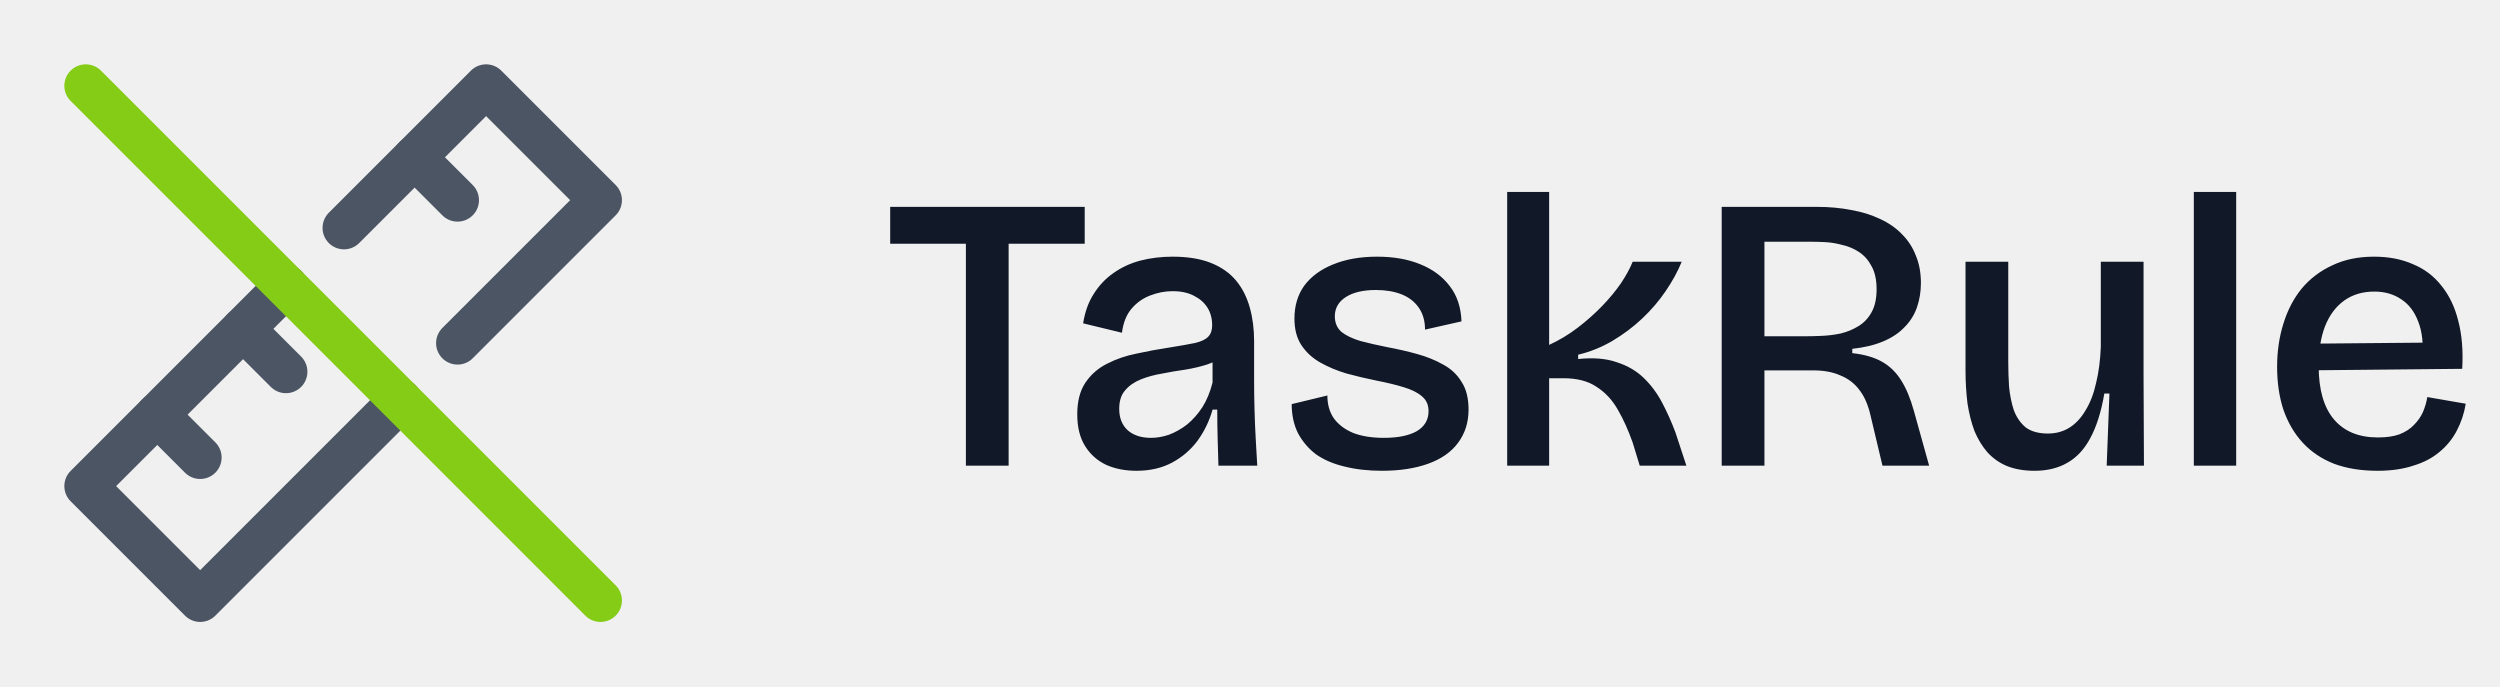
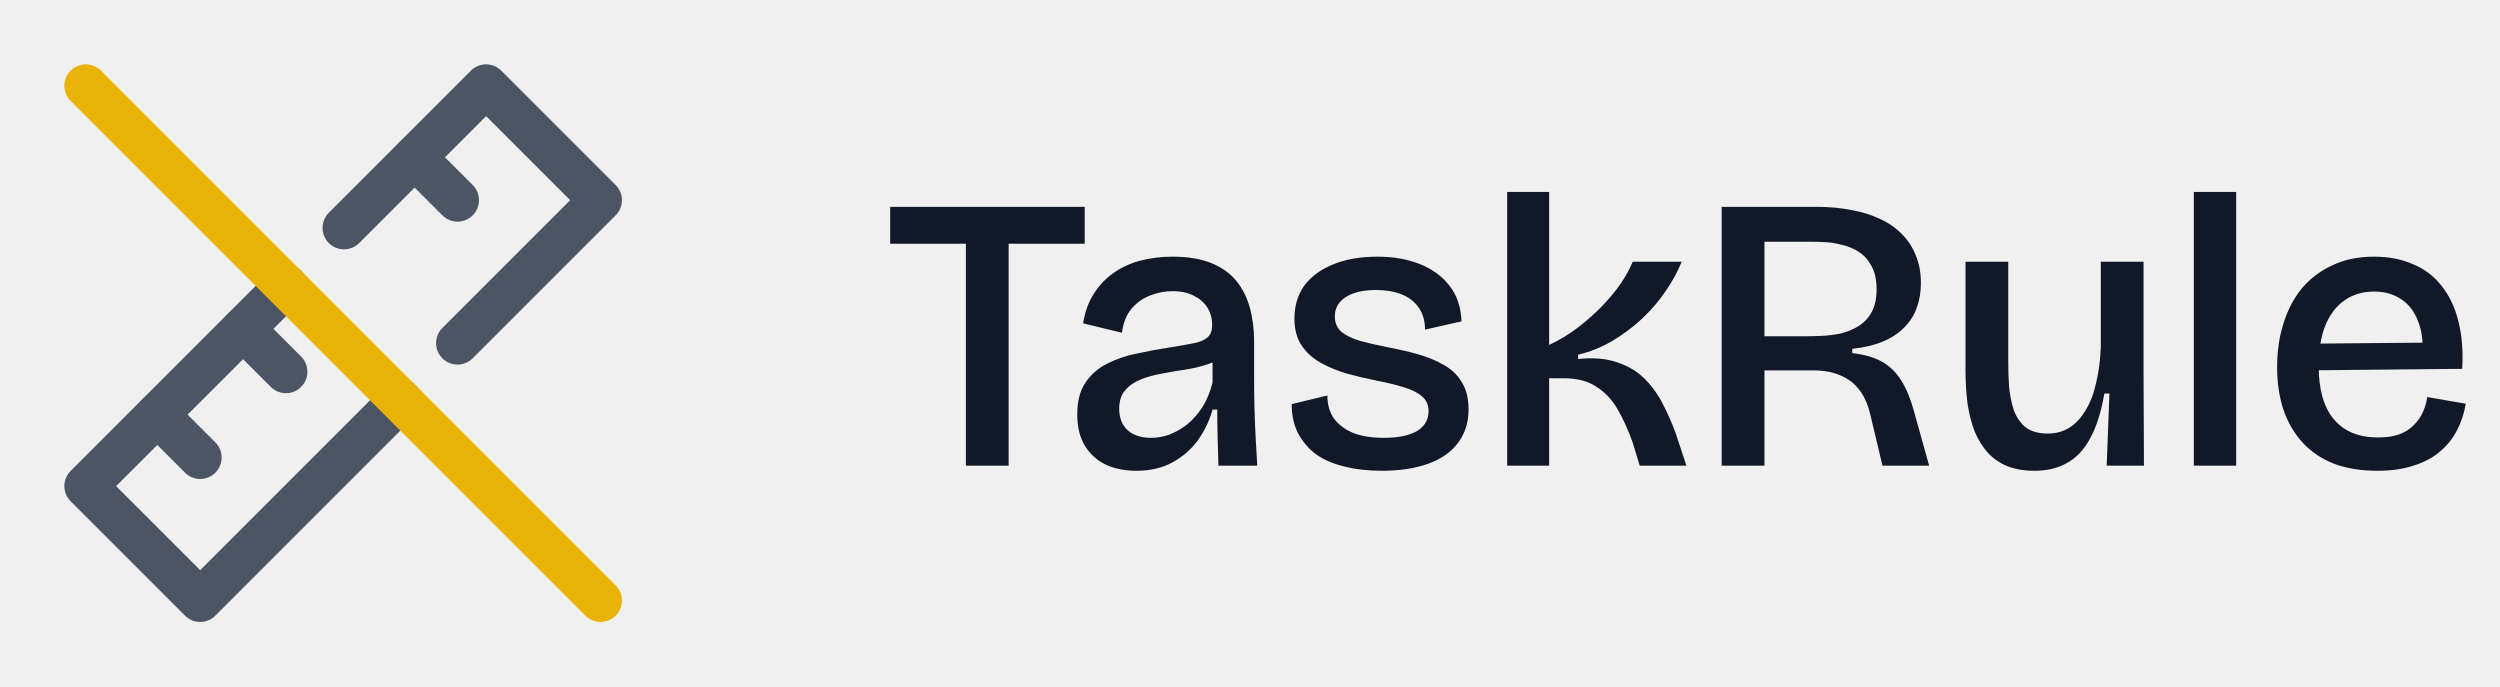
<svg xmlns="http://www.w3.org/2000/svg" width="102" height="28" viewBox="0 0 102 28" fill="none">
  <mask id="mask0_16_616" style="mask-type:luminance" maskUnits="userSpaceOnUse" x="0" y="0" width="28" height="28">
    <path d="M28 0H0V28H28V0Z" fill="white" />
  </mask>
  <g mask="url(#mask0_16_616)">
    <path d="M14.035 9.298L19.833 3.5L24.5 8.167L18.667 14M16.333 16.333L8.167 24.5L3.5 19.833L11.667 11.667" stroke="#4B5563" stroke-width="1.75" stroke-linecap="round" stroke-linejoin="round" />
    <path d="M18.667 8.167L16.917 6.417" stroke="#4B5563" stroke-width="1.75" stroke-linecap="round" stroke-linejoin="round" />
    <path d="M11.667 15.167L9.917 13.417" stroke="#4B5563" stroke-width="1.75" stroke-linecap="round" stroke-linejoin="round" />
    <path d="M8.167 18.667L6.417 16.917" stroke="#4B5563" stroke-width="1.75" stroke-linecap="round" stroke-linejoin="round" />
-     <path d="M3.5 3.5L24.5 24.5" stroke="#84CC16" stroke-width="1.75" stroke-linecap="round" stroke-linejoin="round" />
+     <path d="M3.5 3.5L24.5 24.5" stroke="#EAB308" stroke-width="1.75" stroke-linecap="round" stroke-linejoin="round" />
  </g>
  <path d="M39.408 19V8.44H41.152V19H39.408ZM36.32 9.944V8.44H44.256V9.944H36.32ZM46.368 19.208C45.909 19.208 45.498 19.128 45.136 18.968C44.773 18.797 44.485 18.541 44.272 18.2C44.058 17.859 43.952 17.427 43.952 16.904C43.952 16.371 44.064 15.939 44.288 15.608C44.512 15.277 44.805 15.021 45.168 14.84C45.541 14.648 45.946 14.509 46.384 14.424C46.821 14.328 47.253 14.248 47.68 14.184C48.149 14.109 48.512 14.045 48.768 13.992C49.024 13.928 49.2 13.843 49.296 13.736C49.402 13.629 49.456 13.475 49.456 13.272C49.456 12.995 49.392 12.755 49.264 12.552C49.136 12.349 48.954 12.189 48.72 12.072C48.485 11.944 48.192 11.88 47.84 11.88C47.53 11.88 47.226 11.939 46.928 12.056C46.64 12.163 46.389 12.339 46.176 12.584C45.962 12.829 45.829 13.16 45.776 13.576L44.192 13.192C44.266 12.723 44.41 12.323 44.624 11.992C44.837 11.651 45.104 11.368 45.424 11.144C45.754 10.909 46.122 10.739 46.528 10.632C46.944 10.525 47.381 10.472 47.84 10.472C48.458 10.472 48.981 10.557 49.408 10.728C49.834 10.899 50.176 11.139 50.432 11.448C50.688 11.757 50.874 12.125 50.992 12.552C51.109 12.968 51.168 13.427 51.168 13.928V15.56C51.168 15.923 51.173 16.301 51.184 16.696C51.194 17.091 51.21 17.485 51.232 17.88C51.253 18.264 51.274 18.637 51.296 19H49.712C49.701 18.637 49.69 18.269 49.68 17.896C49.669 17.512 49.664 17.117 49.664 16.712H49.472C49.344 17.171 49.141 17.592 48.864 17.976C48.586 18.349 48.24 18.648 47.824 18.872C47.408 19.096 46.922 19.208 46.368 19.208ZM46.96 17.864C47.205 17.864 47.45 17.821 47.696 17.736C47.952 17.64 48.197 17.501 48.432 17.32C48.666 17.128 48.874 16.893 49.056 16.616C49.237 16.328 49.376 15.992 49.472 15.608V14.488L49.888 14.504C49.728 14.664 49.514 14.787 49.248 14.872C48.981 14.957 48.688 15.027 48.368 15.08C48.058 15.123 47.744 15.176 47.424 15.24C47.104 15.293 46.81 15.373 46.544 15.48C46.277 15.587 46.064 15.736 45.904 15.928C45.744 16.109 45.664 16.36 45.664 16.68C45.664 17.053 45.781 17.347 46.016 17.56C46.25 17.763 46.565 17.864 46.96 17.864ZM56.381 19.208C55.816 19.208 55.304 19.149 54.845 19.032C54.397 18.925 54.013 18.76 53.693 18.536C53.384 18.301 53.139 18.013 52.957 17.672C52.787 17.331 52.701 16.936 52.701 16.488L54.157 16.136C54.157 16.509 54.248 16.824 54.429 17.08C54.621 17.336 54.888 17.533 55.229 17.672C55.571 17.8 55.981 17.864 56.461 17.864C57.037 17.864 57.485 17.773 57.805 17.592C58.125 17.4 58.285 17.128 58.285 16.776C58.285 16.52 58.195 16.317 58.013 16.168C57.843 16.019 57.597 15.896 57.277 15.8C56.968 15.704 56.595 15.613 56.157 15.528C55.741 15.443 55.336 15.347 54.941 15.24C54.547 15.123 54.189 14.973 53.869 14.792C53.549 14.611 53.293 14.376 53.101 14.088C52.909 13.8 52.813 13.437 52.813 13C52.813 12.477 52.947 12.029 53.213 11.656C53.491 11.283 53.88 10.995 54.381 10.792C54.893 10.579 55.496 10.472 56.189 10.472C56.851 10.472 57.432 10.573 57.933 10.776C58.445 10.979 58.851 11.277 59.149 11.672C59.448 12.056 59.608 12.536 59.629 13.112L58.141 13.448C58.141 13.096 58.056 12.797 57.885 12.552C57.715 12.307 57.48 12.125 57.181 12.008C56.883 11.891 56.536 11.832 56.141 11.832C55.619 11.832 55.208 11.928 54.909 12.12C54.611 12.312 54.461 12.573 54.461 12.904C54.461 13.171 54.552 13.384 54.733 13.544C54.925 13.693 55.181 13.816 55.501 13.912C55.821 13.997 56.195 14.083 56.621 14.168C57.027 14.243 57.421 14.333 57.805 14.44C58.2 14.547 58.557 14.691 58.877 14.872C59.197 15.043 59.448 15.277 59.629 15.576C59.821 15.864 59.917 16.243 59.917 16.712C59.917 17.235 59.773 17.688 59.485 18.072C59.208 18.445 58.803 18.728 58.269 18.92C57.736 19.112 57.107 19.208 56.381 19.208ZM61.493 19V7.832H63.205V14.072C63.621 13.88 64.01 13.645 64.373 13.368C64.735 13.091 65.066 12.797 65.365 12.488C65.663 12.179 65.919 11.869 66.133 11.56C66.346 11.24 66.506 10.947 66.613 10.68H68.613C68.453 11.075 68.234 11.475 67.957 11.88C67.69 12.275 67.37 12.648 66.997 13C66.634 13.341 66.229 13.645 65.781 13.912C65.343 14.168 64.879 14.355 64.389 14.472V14.648C65.007 14.584 65.53 14.627 65.957 14.776C66.394 14.915 66.762 15.128 67.061 15.416C67.359 15.704 67.61 16.04 67.813 16.424C68.015 16.808 68.197 17.213 68.357 17.64L68.805 19H66.901L66.613 18.056C66.431 17.544 66.229 17.096 66.005 16.712C65.781 16.317 65.493 16.008 65.141 15.784C64.799 15.549 64.346 15.432 63.781 15.432H63.205V19H61.493ZM70.245 19V8.44H74.133C74.634 8.44 75.098 8.483 75.525 8.568C75.962 8.643 76.357 8.765 76.709 8.936C77.061 9.096 77.36 9.304 77.605 9.56C77.85 9.805 78.037 10.093 78.165 10.424C78.304 10.755 78.373 11.128 78.373 11.544C78.373 11.896 78.32 12.227 78.213 12.536C78.106 12.845 77.936 13.117 77.701 13.352C77.477 13.587 77.189 13.779 76.837 13.928C76.485 14.077 76.064 14.179 75.573 14.232V14.408C76.064 14.461 76.469 14.579 76.789 14.76C77.109 14.941 77.37 15.197 77.573 15.528C77.776 15.848 77.946 16.259 78.085 16.76L78.709 19H76.805L76.325 16.984C76.229 16.547 76.08 16.195 75.877 15.928C75.674 15.651 75.413 15.448 75.093 15.32C74.784 15.181 74.416 15.112 73.989 15.112H71.989V19H70.245ZM71.989 13.72H73.621C73.824 13.72 74.053 13.715 74.309 13.704C74.576 13.693 74.837 13.661 75.093 13.608C75.36 13.544 75.605 13.443 75.829 13.304C76.053 13.165 76.229 12.979 76.357 12.744C76.496 12.499 76.565 12.184 76.565 11.8C76.565 11.416 76.496 11.101 76.357 10.856C76.229 10.611 76.058 10.419 75.845 10.28C75.632 10.141 75.402 10.045 75.157 9.992C74.922 9.928 74.698 9.891 74.485 9.88C74.272 9.869 74.096 9.864 73.957 9.864H71.989V13.72ZM83.009 19.208C82.583 19.208 82.209 19.144 81.889 19.016C81.58 18.888 81.313 18.701 81.089 18.456C80.876 18.211 80.7 17.923 80.561 17.592C80.433 17.251 80.337 16.872 80.273 16.456C80.22 16.029 80.193 15.576 80.193 15.096V10.68H81.937V14.776C81.937 15.096 81.948 15.427 81.969 15.768C82.001 16.109 82.065 16.429 82.161 16.728C82.268 17.016 82.428 17.251 82.641 17.432C82.865 17.603 83.169 17.688 83.553 17.688C83.884 17.688 84.177 17.608 84.433 17.448C84.689 17.288 84.908 17.053 85.089 16.744C85.281 16.435 85.425 16.061 85.521 15.624C85.628 15.187 85.692 14.696 85.713 14.152V10.68H87.457V15.32L87.473 19H85.953L86.065 16.056H85.857C85.729 16.803 85.537 17.411 85.281 17.88C85.036 18.339 84.721 18.675 84.337 18.888C83.964 19.101 83.521 19.208 83.009 19.208ZM89.508 19V7.832H91.236V19H89.508ZM97.002 19.208C96.33 19.208 95.738 19.112 95.226 18.92C94.714 18.717 94.287 18.429 93.946 18.056C93.604 17.683 93.343 17.235 93.162 16.712C92.991 16.189 92.906 15.608 92.906 14.968C92.906 14.339 92.991 13.752 93.162 13.208C93.332 12.653 93.583 12.173 93.914 11.768C94.255 11.363 94.671 11.048 95.162 10.824C95.652 10.589 96.218 10.472 96.858 10.472C97.455 10.472 97.983 10.573 98.442 10.776C98.911 10.968 99.3 11.261 99.61 11.656C99.93 12.051 100.159 12.531 100.298 13.096C100.447 13.661 100.5 14.312 100.458 15.048L94.01 15.112V14.024L99.338 13.976L98.826 14.616C98.879 14.029 98.826 13.533 98.666 13.128C98.516 12.723 98.287 12.419 97.978 12.216C97.668 12.003 97.3 11.896 96.874 11.896C96.394 11.896 95.983 12.019 95.642 12.264C95.3 12.509 95.039 12.861 94.858 13.32C94.687 13.768 94.602 14.307 94.602 14.936C94.602 15.896 94.81 16.621 95.226 17.112C95.642 17.603 96.239 17.848 97.018 17.848C97.37 17.848 97.663 17.805 97.898 17.72C98.143 17.624 98.34 17.496 98.49 17.336C98.65 17.176 98.772 17 98.858 16.808C98.943 16.605 99.002 16.403 99.034 16.2L100.602 16.472C100.538 16.867 100.415 17.235 100.234 17.576C100.063 17.907 99.828 18.195 99.53 18.44C99.242 18.685 98.884 18.872 98.458 19C98.042 19.139 97.556 19.208 97.002 19.208Z" fill="#111827" />
</svg>
